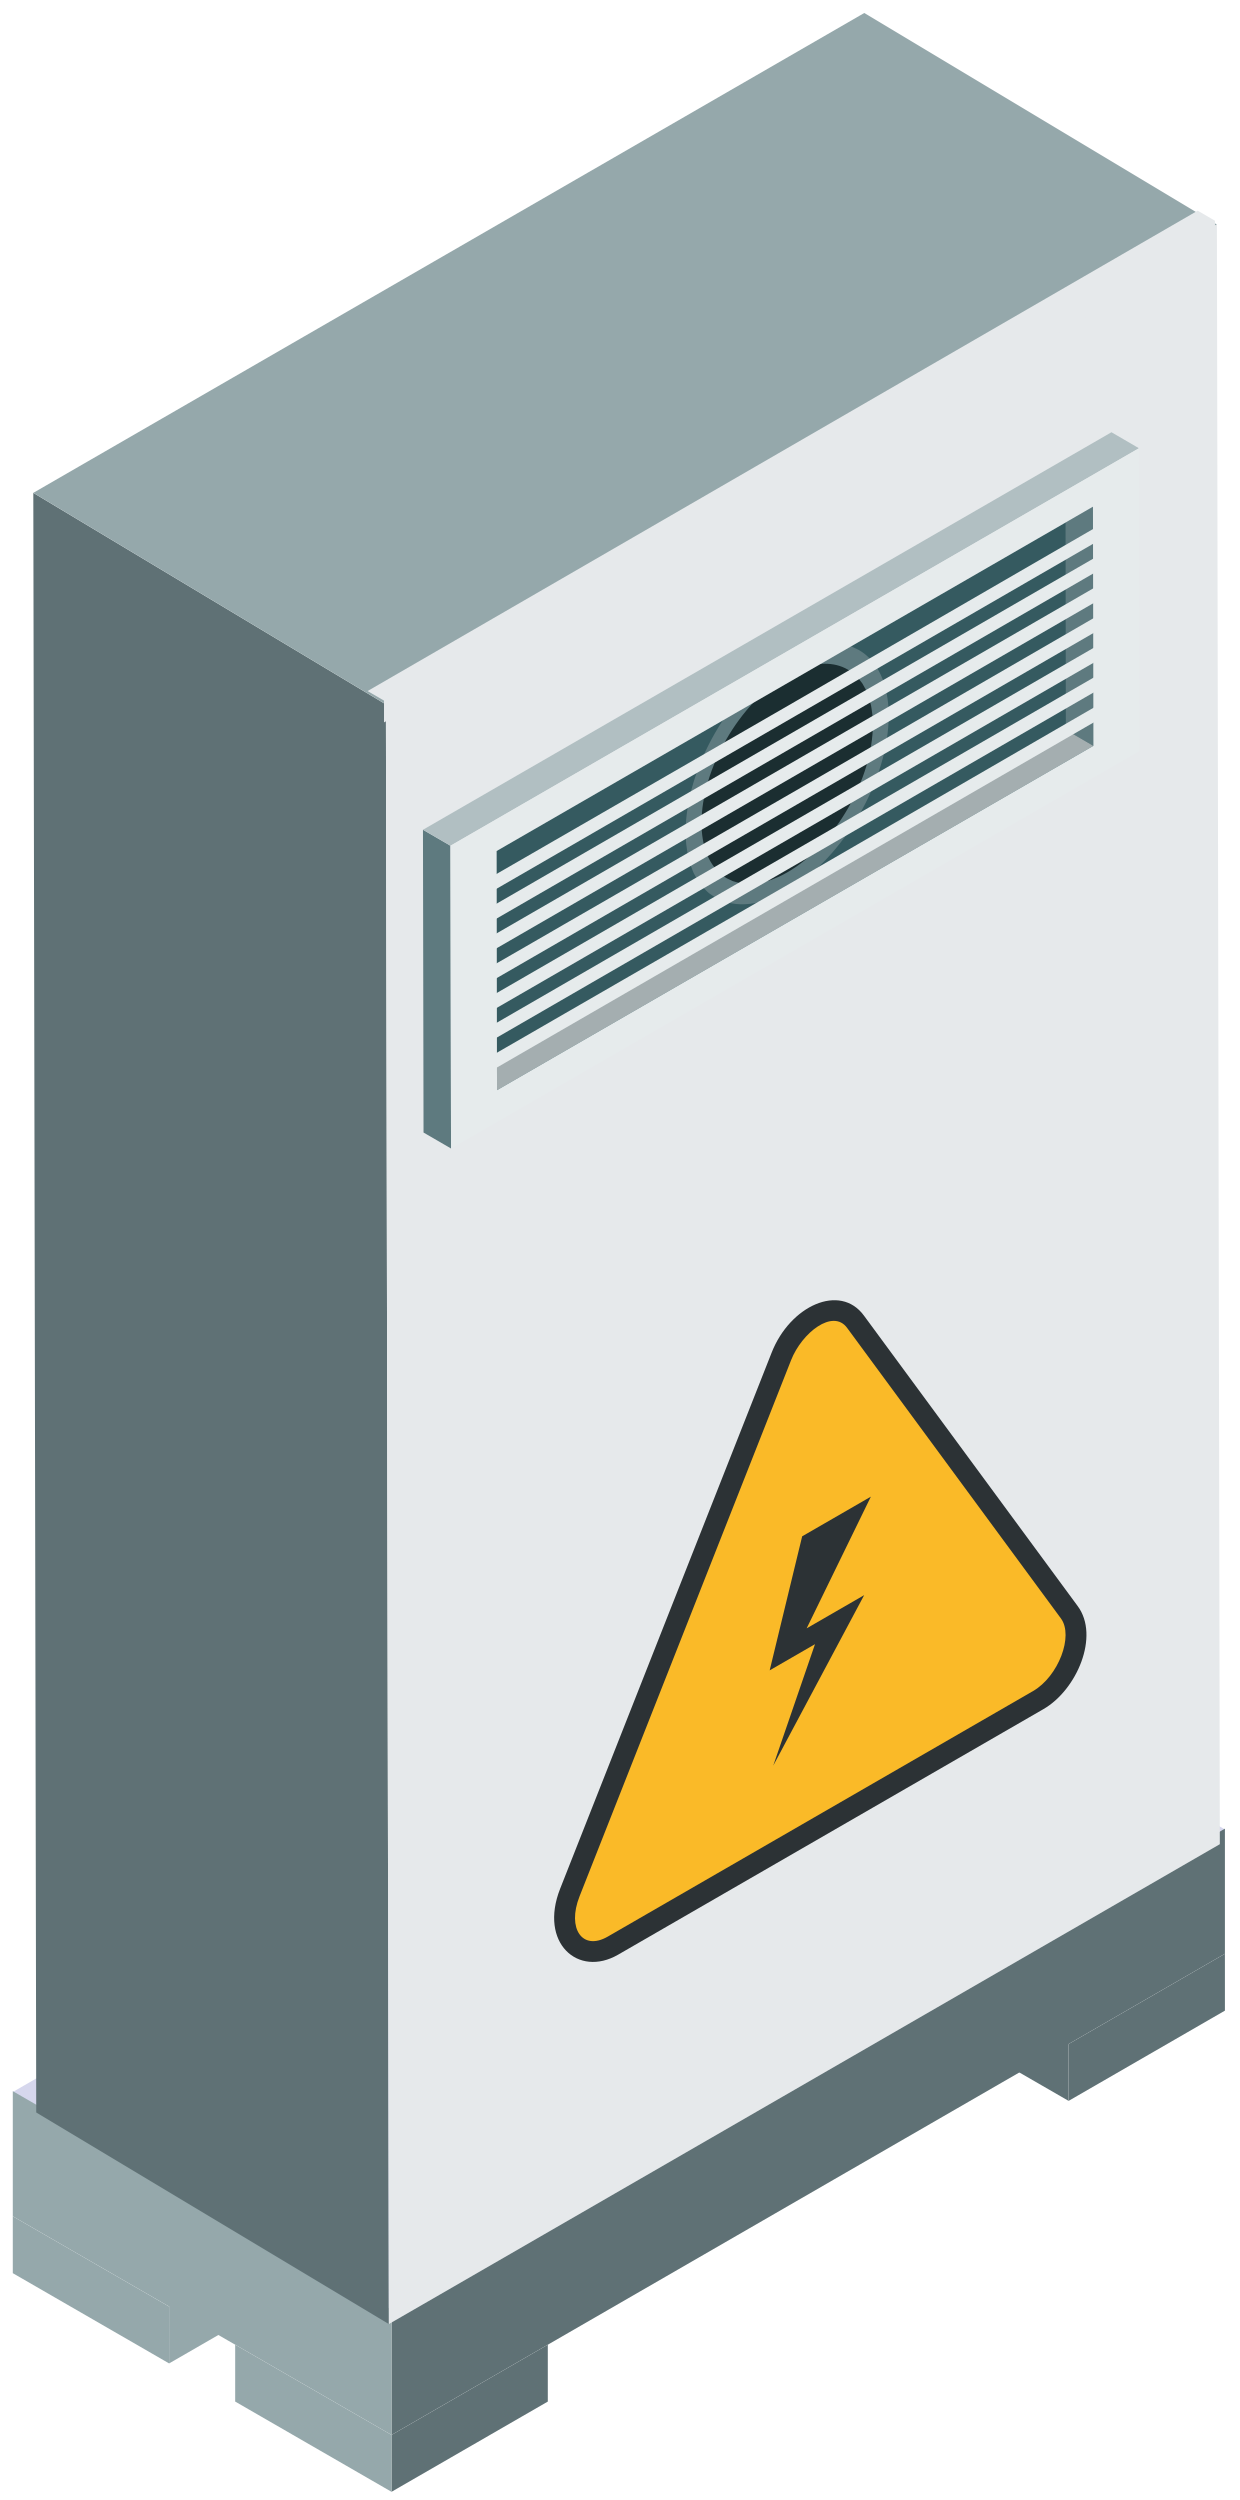
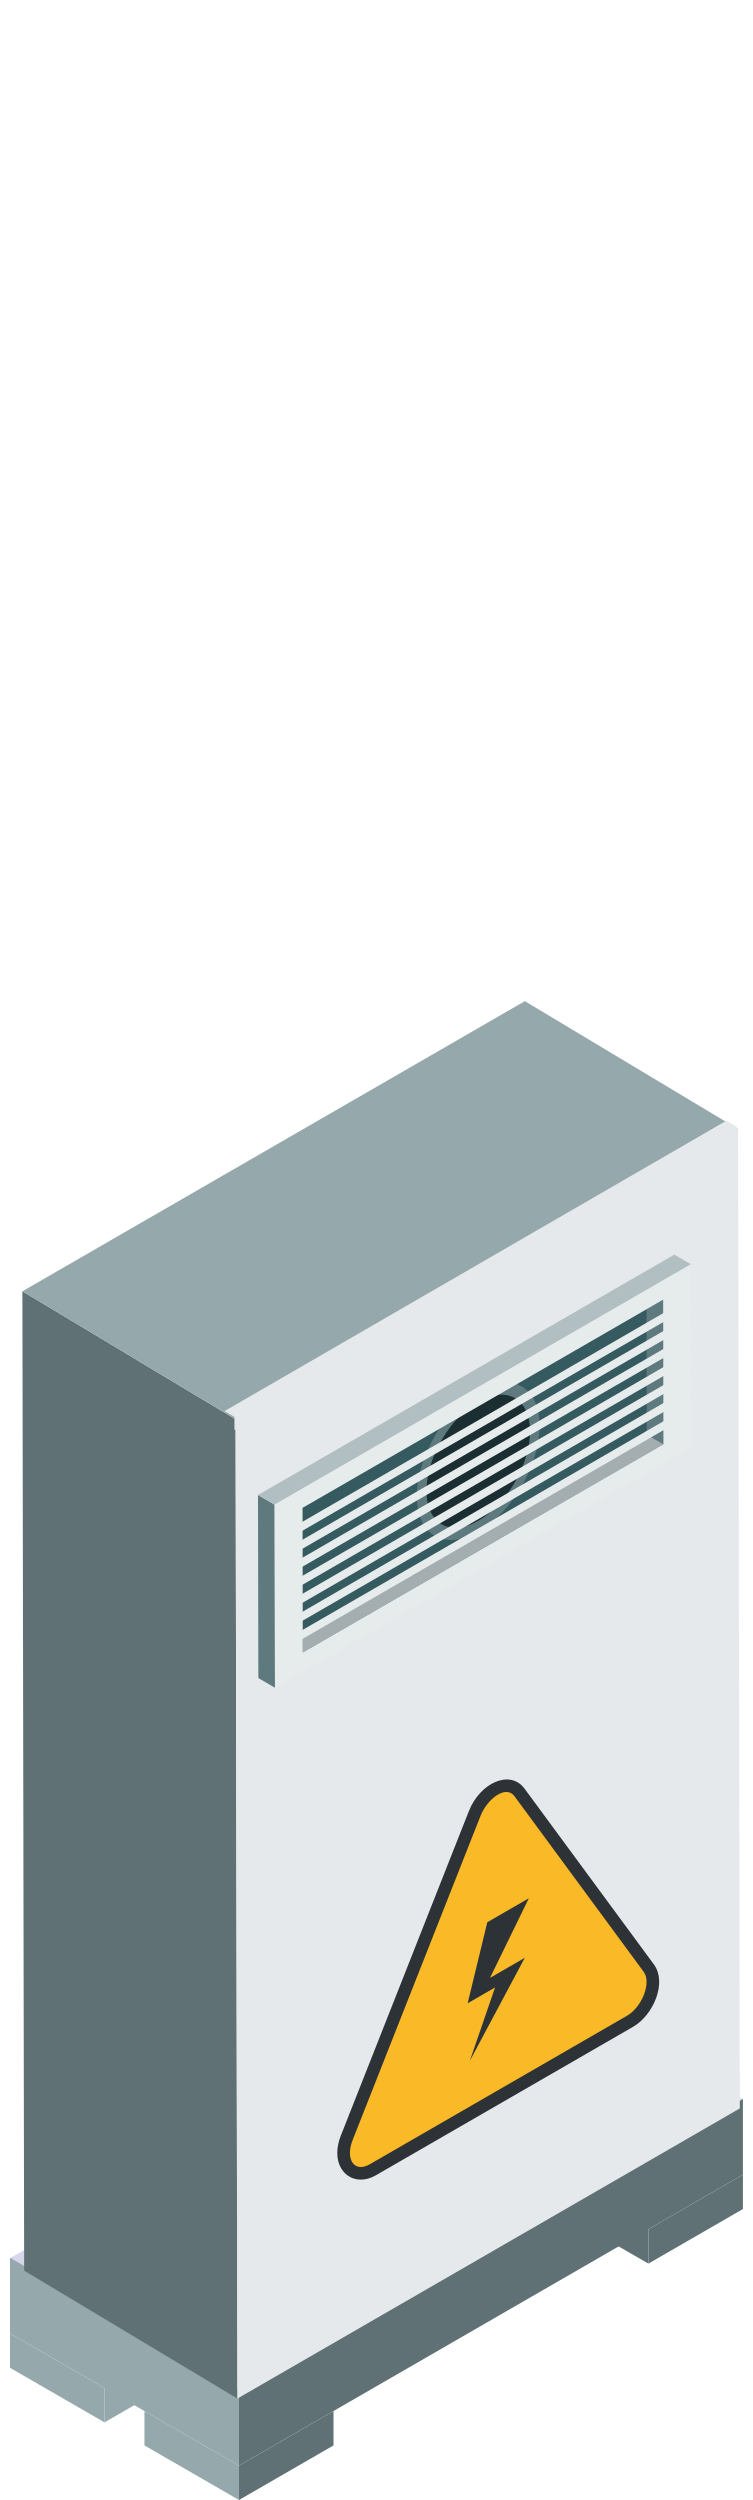
- <svg xmlns="http://www.w3.org/2000/svg" version="1.0" id="Capa_1" x="0px" y="0px" viewBox="0 0 179.918 362.801" enable-background="new 0 0 179.918 362.801" xml:space="preserve">
-   <g>
-     <g>
-       <polygon fill="#D6D7ED" points="1.857,303.591 56.812,335.319 177.758,265.49 122.804,233.762   " />
-       <g>
-         <polygon fill="#5F7175" points="155.075,304.882 132.391,291.784 132.391,283.531 155.075,296.628    " />
-         <g>
-           <polygon fill="#5F7175" points="56.814,353.359 177.76,283.531 177.76,265.372 56.814,335.2     " />
-         </g>
-         <polygon fill="#5F7175" points="155.075,304.882 177.76,291.784 177.76,283.531 155.075,296.628    " />
-         <polygon fill="#5F7175" points="56.814,361.613 79.498,348.516 79.498,340.262 56.814,353.359    " />
-       </g>
-       <g>
-         <polygon fill="#95A8AB" points="47.226,329.884 24.541,342.981 24.541,334.728 47.226,321.63    " />
-         <polygon fill="#95A8AB" points="1.857,321.63 56.814,353.359 56.814,335.2 1.857,303.471    " />
-         <polygon fill="#95A8AB" points="34.129,348.516 56.814,361.613 56.814,353.359 34.129,340.262    " />
-         <polygon fill="#95A8AB" points="1.857,329.884 24.541,342.981 24.541,334.728 1.857,321.63    " />
-       </g>
-     </g>
-     <g>
-       <g>
-         <g>
-           <g enable-background="new    ">
-             <g>
-               <polygon fill="#5F7175" points="56.428,337.269 5.257,306.563 4.833,71.523 56.002,102.227       " />
-             </g>
-             <g>
-               <polygon fill="#95A8AB" points="56.002,102.227 4.833,71.523 125.427,1.884 176.598,32.588       " />
-             </g>
-             <g>
-               <polygon fill="#E6E9EB" points="176.598,32.588 177.022,267.63 56.428,337.269 56.002,102.227       " />
-             </g>
-           </g>
-         </g>
-         <polygon fill="#E6E9EB" points="53.342,100.285 173.808,30.572 176.319,32.034 176.319,35.299 55.727,104.833 55.727,101.671         " />
-       </g>
-     </g>
-     <g>
-       <polygon fill="#355A60" points="162.149,67.353 66.247,122.724 66.318,162.048 162.219,106.68   " />
-       <g>
-         <path fill="#1B2E31" d="M100.638,120.267c0.023,8.61,6.141,12.104,13.641,7.773c7.491-4.325,13.576-14.865,13.551-23.472l0,0     c-0.023-8.618-6.147-12.1-13.64-7.775C106.69,101.123,100.613,111.648,100.638,120.267L100.638,120.267z" />
-         <path fill="#5E7A7F" d="M124.643,94.333c-0.179-0.105-0.372-0.179-0.56-0.266c-0.163-0.074-0.32-0.166-0.489-0.229     c-0.197-0.072-0.408-0.12-0.614-0.177c-0.176-0.048-0.344-0.111-0.525-0.149c-0.214-0.041-0.441-0.055-0.663-0.083     c-0.187-0.022-0.365-0.059-0.556-0.066c-0.229-0.013-0.471,0.006-0.707,0.013c-0.197,0.006-0.386-0.004-0.586,0.013     c-0.251,0.022-0.512,0.076-0.769,0.118c-0.197,0.033-0.389,0.05-0.589,0.092c-0.282,0.063-0.573,0.157-0.861,0.242     c-0.187,0.055-0.369,0.092-0.556,0.155c-0.32,0.111-0.648,0.253-0.974,0.391c-0.166,0.07-0.327,0.122-0.495,0.199     c-0.498,0.229-1,0.489-1.511,0.784c-8.14,4.7-14.714,16.086-14.689,25.436c0.002,0.581,0.03,1.14,0.082,1.68     c0.015,0.175,0.051,0.334,0.073,0.505c0.045,0.352,0.086,0.71,0.154,1.042c0.04,0.199,0.098,0.378,0.146,0.572     c0.07,0.282,0.133,0.572,0.219,0.836c0.061,0.192,0.144,0.363,0.214,0.548c0.093,0.24,0.177,0.491,0.283,0.719     c0.084,0.177,0.187,0.334,0.278,0.505c0.112,0.205,0.217,0.424,0.342,0.616c0.105,0.157,0.225,0.295,0.336,0.441     c0.133,0.177,0.258,0.367,0.402,0.526c0.121,0.135,0.26,0.249,0.389,0.376c0.151,0.148,0.296,0.306,0.458,0.437     c0.14,0.113,0.294,0.203,0.44,0.306c2.707,1.894,6.614,1.821,10.969-0.69c8.135-4.698,14.708-16.086,14.683-25.434     C128.953,99.131,127.301,95.864,124.643,94.333z M114.278,126.581c-0.43,0.249-0.855,0.467-1.274,0.662     c-0.133,0.061-0.263,0.101-0.394,0.159c-0.284,0.118-0.567,0.242-0.843,0.336c-0.156,0.053-0.307,0.083-0.461,0.131     c-0.246,0.07-0.495,0.151-0.735,0.201c-0.166,0.039-0.322,0.052-0.485,0.079c-0.221,0.035-0.446,0.081-0.661,0.1     c-0.166,0.015-0.324,0.004-0.486,0.011c-0.203,0.006-0.407,0.02-0.605,0.011c-0.158-0.006-0.309-0.039-0.463-0.059     c-0.19-0.02-0.383-0.03-0.566-0.07c-0.15-0.031-0.291-0.081-0.437-0.122c-0.176-0.05-0.356-0.089-0.524-0.151     c-0.143-0.057-0.274-0.129-0.412-0.194c-0.159-0.072-0.323-0.138-0.475-0.225c-0.389-0.225-0.743-0.507-1.079-0.817     c-1.599-1.483-2.565-3.916-2.574-7.159c-0.023-7.88,5.534-17.505,12.391-21.463c2.864-1.653,5.504-2.044,7.614-1.38     c0.59,0.184,1.135,0.456,1.633,0.802c0.124,0.087,0.255,0.164,0.373,0.262c0.135,0.109,0.257,0.242,0.384,0.365     c0.11,0.105,0.227,0.203,0.332,0.321c0.121,0.138,0.228,0.295,0.341,0.446c0.093,0.124,0.194,0.238,0.283,0.369     c0.106,0.166,0.198,0.352,0.294,0.531c0.076,0.14,0.162,0.269,0.231,0.417c0.091,0.192,0.164,0.406,0.243,0.614     c0.058,0.153,0.125,0.295,0.176,0.452c0.074,0.225,0.128,0.474,0.187,0.714c0.039,0.159,0.091,0.306,0.123,0.474     c0.057,0.282,0.092,0.588,0.131,0.887c0.017,0.142,0.047,0.273,0.061,0.417c0.042,0.452,0.066,0.928,0.068,1.417     C126.692,112.992,121.129,122.628,114.278,126.581z" />
-       </g>
-       <g>
-         <polygon fill="#5E7A7F" points="154.633,75.834 154.677,105.917 158.668,108.239 158.61,73.536    " />
-         <polygon fill="#A4AEB0" points="72.117,153.585 72.13,158.202 158.668,108.239 154.677,105.917    " />
-         <polygon fill="#5E7A7F" points="61.38,120.415 61.463,164.355 65.454,166.672 65.371,122.735    " />
-         <polygon fill="#B1BFC2" points="165.285,65.051 161.295,62.727 61.38,120.415 65.371,122.735    " />
-         <path fill="#E6EBEC" d="M165.285,65.051l-99.914,57.684l0.083,43.937l99.914-57.684L165.285,65.051z M72.13,158.202l-0.013-4.617     l-0.044-30.086l82.56-47.665l3.977-2.298l0.058,34.703L72.13,158.202z" />
-       </g>
-       <g>
-         <polygon fill="#E6EBEC" points="159.205,78.588 159.199,76.439 115.64,101.667 115.64,101.667 113.761,102.755 113.761,102.755      111.892,103.832 111.892,103.832 110.012,104.919 110.012,104.919 108.133,106 108.133,106 107.254,106.509 104.385,108.165      104.385,108.165 102.504,109.25 102.504,109.25 100.625,110.338 100.625,110.338 98.757,111.417 98.757,111.417 96.861,112.509      94.997,113.586 94.997,113.586 93.084,114.691 91.249,115.75 91.249,115.75 89.369,116.835 89.369,116.835 87.49,117.921      87.49,117.919 85.622,119 85.622,119 84.145,119.852 81.861,121.171 81.861,121.171 80.415,122.003 77.256,123.829      76.234,124.419 76.234,124.419 71.762,126.998 71.769,129.001 71.769,129.147    " />
-         <polygon fill="#E6EBEC" points="71.781,133.467 159.217,82.903 159.212,80.746 71.775,131.307    " />
-         <polygon fill="#E6EBEC" points="159.224,85.053 71.787,135.614 71.792,137.772 159.229,87.213    " />
-       </g>
-       <g>
-         <polygon fill="#E6EBEC" points="159.205,91.563 159.199,89.417 115.64,114.645 115.64,114.645 113.761,115.728 113.761,115.728      111.892,116.807 111.892,116.807 110.012,117.893 110.012,117.893 108.133,118.978 108.133,118.978 107.254,119.487      104.385,121.143 104.385,121.143 102.504,122.226 102.504,122.226 100.625,123.314 100.625,123.314 98.757,124.39 98.757,124.39      96.861,125.487 94.997,126.563 94.997,126.563 93.084,127.666 91.249,128.726 91.249,128.726 89.369,129.811 89.369,129.811      87.49,130.899 87.49,130.897 85.622,131.975 85.622,131.975 84.145,132.827 81.861,134.144 81.861,134.144 80.415,134.981      77.256,136.807 76.234,137.397 76.234,137.397 71.762,139.976 71.769,141.976 71.769,142.123    " />
-         <polygon fill="#E6EBEC" points="71.781,146.445 159.217,95.881 159.212,93.723 71.775,144.283    " />
-         <polygon fill="#E6EBEC" points="159.224,98.028 71.787,148.59 71.792,150.75 159.229,100.189    " />
-       </g>
-       <g>
-         <polygon fill="#E6EBEC" points="159.205,104.557 159.199,102.412 115.64,127.64 115.64,127.64 113.761,128.723 113.761,128.723      111.892,129.803 111.892,129.803 110.012,130.888 110.012,130.888 108.133,131.975 108.133,131.975 107.254,132.482      104.385,134.138 104.385,134.138 102.504,135.221 102.504,135.221 100.625,136.307 100.625,136.307 98.757,137.386      98.757,137.386 96.861,138.482 94.997,139.559 94.997,139.559 93.084,140.662 91.249,141.721 91.249,141.721 89.369,142.806      89.369,142.806 87.49,143.894 87.49,143.892 85.622,144.971 85.622,144.971 84.145,145.823 81.861,147.14 81.861,147.14      80.415,147.976 77.256,149.802 76.234,150.392 76.234,150.392 71.762,152.971 71.769,154.972 71.769,155.118    " />
-       </g>
-     </g>
-     <g>
-       <g>
-         <g>
-           <path fill="#2C3235" d="M81.286,274.096l30.7-77.814c2.678-6.798,9.91-10.099,13.38-5.373l31.03,42.168      c3.22,4.354-0.136,12.158-4.96,14.944l-61.734,35.642C83.881,287.027,78.197,281.937,81.286,274.096z" />
-         </g>
-         <g>
-           <path fill="#FABA28" d="M122.929,192.699l31.033,42.171c1.878,2.542-0.382,8.422-4.038,10.533l-61.732,35.641      c-3.656,2.111-5.942-1.144-4.091-5.839l30.699-77.812C116.377,193.387,120.871,189.895,122.929,192.699z" />
-         </g>
-       </g>
-       <g>
-         <polygon fill="#2C3235" points="126.382,217.194 117.062,236.305 125.408,231.487 112.214,256.229 118.273,238.604      111.696,242.401 116.411,222.951    " />
-       </g>
-     </g>
+ <svg xmlns="http://www.w3.org/2000/svg" id="Capa_1" data-name="Capa 1" viewBox="0 0 180.696 600">
+   <defs>
+     <style>.cls-1{fill:#d6d7ed;}.cls-2{fill:#5f7175;}.cls-3{fill:#95a8ab;}.cls-4{isolation:isolate;}.cls-5{fill:#e6e9eb;}.cls-6{fill:#355a60;}.cls-7{fill:#1b2e31;}.cls-8{fill:#5e7a7f;}.cls-9{fill:#a4aeb0;}.cls-10{fill:#b1bfc2;}.cls-11{fill:#e6ebec;}.cls-12{fill:#2c3235;}.cls-13{fill:#faba28;}</style>
+   </defs>
+   <polygon class="cls-1" points="2.396 541.977 57.352 573.706 178.298 503.877 123.343 472.149 2.396 541.977" />
+   <polygon class="cls-2" points="155.615 543.268 132.93 530.171 132.93 521.918 155.615 535.015 155.615 543.268" />
+   <polygon class="cls-2" points="57.353 591.746 178.3 521.918 178.3 503.759 57.353 573.587 57.353 591.746" />
+   <polygon class="cls-2" points="155.615 543.268 178.3 530.171 178.3 521.918 155.615 535.015 155.615 543.268" />
+   <polygon class="cls-2" points="57.353 600 80.038 586.903 80.038 578.649 57.353 591.746 57.353 600" />
+   <polygon class="cls-3" points="47.766 568.271 25.081 581.368 25.081 573.114 47.766 560.017 47.766 568.271" />
+   <polygon class="cls-3" points="2.396 560.017 57.353 591.746 57.353 573.587 2.396 541.858 2.396 560.017" />
+   <polygon class="cls-3" points="34.669 586.903 57.353 600 57.353 591.746 34.669 578.649 34.669 586.903" />
+   <polygon class="cls-3" points="2.396 568.271 25.081 581.368 25.081 573.114 2.396 560.017 2.396 568.271" />
+   <g class="cls-4">
+     <polygon class="cls-2" points="56.968 575.656 5.797 544.95 5.373 309.91 56.542 340.614 56.968 575.656" />
+     <polygon class="cls-3" points="56.542 340.614 5.373 309.91 125.967 240.271 177.138 270.975 56.542 340.614" />
+     <polygon class="cls-5" points="177.138 270.975 177.562 506.017 56.968 575.656 56.542 340.614 177.138 270.975" />
  </g>
+   <polygon class="cls-5" points="53.881 338.672 174.347 268.959 176.859 270.421 176.859 273.685 56.267 343.22 56.267 340.057 53.881 338.672" />
+   <polygon class="cls-6" points="162.689 305.74 66.787 361.111 66.858 400.435 162.759 345.066 162.689 305.74" />
+   <path class="cls-7" d="M101.177,358.654c.023,8.609,6.141,12.1,13.641,7.773s13.576-14.865,13.551-23.473h0c-.023-8.618-6.147-12.1-13.639-7.775s-13.578,14.856-13.553,23.475Z" />
+   <path class="cls-8" d="M125.183,332.72c-.179-.105-.373-.179-.561-.267-.162-.074-.32-.166-.489-.229-.2-.072-.408-.12-.614-.177-.175-.048-.344-.111-.525-.148-.214-.042-.441-.055-.663-.083-.186-.022-.364-.059-.556-.066-.229-.013-.47.007-.706.013-.2.007-.387,0-.587.013-.251.022-.512.077-.768.118-.2.033-.389.05-.589.092-.282.063-.573.157-.861.242-.186.055-.369.092-.555.155-.32.112-.648.254-.975.391-.165.07-.327.123-.494.2-.5.229-1,.489-1.511.784-8.141,4.7-14.715,16.086-14.69,25.436,0,.581.03,1.14.082,1.68.016.174.052.334.073.5.045.352.087.71.155,1.042.04.2.1.378.146.572.07.282.133.572.218.837.061.192.144.362.214.548.093.24.177.491.283.719.084.176.187.334.278.5.113.2.218.424.342.616.105.157.225.3.337.441.133.177.257.367.4.527.121.135.26.248.388.375.151.149.3.306.458.437.14.113.294.2.44.306,2.707,1.893,6.615,1.821,10.97-.69,8.134-4.7,14.707-16.086,14.682-25.434C129.493,337.518,127.841,334.251,125.183,332.72Zm-10.365,32.248c-.43.249-.855.467-1.274.661-.134.062-.264.1-.395.16-.283.118-.566.242-.843.336-.156.053-.306.083-.461.131-.245.07-.494.151-.734.2-.166.04-.323.053-.485.079-.221.035-.446.081-.661.1-.166.016-.324,0-.486.011-.2.007-.407.02-.605.011-.158-.006-.309-.039-.463-.059a5,5,0,0,1-.566-.07c-.149-.03-.291-.08-.436-.122-.176-.05-.357-.089-.525-.151-.143-.056-.274-.128-.411-.194-.16-.072-.324-.138-.475-.225a6.139,6.139,0,0,1-1.079-.817c-1.6-1.483-2.565-3.916-2.574-7.159-.023-7.88,5.534-17.506,12.391-21.463,2.864-1.653,5.5-2.044,7.614-1.381a6.01,6.01,0,0,1,1.633.8c.124.087.255.164.373.262.135.109.257.242.384.365.111.1.228.2.332.321.122.138.229.3.341.446.093.124.194.237.283.369.106.165.2.351.294.53.076.14.161.269.23.418.091.192.164.406.244.613.057.153.124.3.176.452.074.225.127.474.186.714.039.16.091.306.123.475.057.281.092.587.132.886.017.142.047.273.061.417.042.452.066.929.067,1.418C127.231,351.379,121.668,361.015,114.818,364.968Z" />
+   <polygon class="cls-8" points="155.172 314.221 155.217 344.304 159.207 346.626 159.15 311.923 155.172 314.221" />
+   <polygon class="cls-9" points="72.656 391.972 72.67 396.589 159.207 346.626 155.217 344.304 72.656 391.972" />
+   <polygon class="cls-8" points="61.92 358.802 62.003 402.742 65.994 405.059 65.911 361.122 61.92 358.802" />
+   <polygon class="cls-10" points="165.825 303.438 161.835 301.114 61.92 358.802 65.911 361.122 165.825 303.438" />
+   <path class="cls-11" d="M165.825,303.438,65.911,361.122l.083,43.937,99.914-57.684ZM72.67,396.589l-.014-4.617-.043-30.086,82.559-47.665,3.978-2.3.057,34.7Z" />
+   <polygon class="cls-11" points="159.745 316.975 159.738 314.826 116.18 340.054 116.18 340.054 114.301 341.142 114.301 341.142 112.432 342.218 112.432 342.218 110.551 343.306 110.551 343.306 108.673 344.387 108.673 344.387 107.794 344.896 104.924 346.552 104.924 346.552 103.044 347.637 103.044 347.637 101.164 348.725 101.164 348.725 99.297 349.804 99.297 349.804 97.401 350.896 95.537 351.973 95.537 351.973 93.624 353.078 91.789 354.137 91.789 354.137 89.909 355.222 89.909 355.222 88.029 356.308 88.029 356.306 86.162 357.387 86.162 357.387 84.684 358.239 82.401 359.558 82.401 359.558 80.955 360.39 77.796 362.216 76.774 362.805 76.774 362.805 72.302 365.385 72.308 367.388 72.308 367.534 159.745 316.975" />
+   <polygon class="cls-11" points="72.321 371.854 159.757 321.29 159.751 319.133 72.315 369.694 72.321 371.854" />
+   <polygon class="cls-11" points="159.763 323.44 72.327 374.001 72.332 376.159 159.769 325.6 159.763 323.44" />
+   <polygon class="cls-11" points="159.745 329.95 159.738 327.804 116.18 353.032 116.18 353.032 114.301 354.115 114.301 354.115 112.432 355.194 112.432 355.194 110.551 356.28 110.551 356.28 108.673 357.365 108.673 357.365 107.794 357.874 104.924 359.529 104.924 359.529 103.044 360.613 103.044 360.613 101.164 361.7 101.164 361.7 99.297 362.777 99.297 362.777 97.401 363.874 95.537 364.95 95.537 364.95 93.624 366.053 91.789 367.113 91.789 367.113 89.909 368.198 89.909 368.198 88.029 369.286 88.029 369.283 86.162 370.362 86.162 370.362 84.684 371.214 82.401 372.531 82.401 372.531 80.955 373.368 77.796 375.194 76.774 375.783 76.774 375.783 72.302 378.363 72.308 380.363 72.308 380.51 159.745 329.95" />
+   <polygon class="cls-11" points="72.321 384.832 159.757 334.268 159.751 332.11 72.315 382.67 72.321 384.832" />
+   <polygon class="cls-11" points="159.763 336.415 72.327 386.977 72.332 389.137 159.769 338.575 159.763 336.415" />
+   <polygon class="cls-11" points="159.745 342.944 159.738 340.799 116.18 366.027 116.18 366.027 114.301 367.11 114.301 367.11 112.432 368.189 112.432 368.189 110.551 369.275 110.551 369.275 108.673 370.362 108.673 370.362 107.794 370.869 104.924 372.525 104.924 372.525 103.044 373.608 103.044 373.608 101.164 374.694 101.164 374.694 99.297 375.772 99.297 375.772 97.401 376.869 95.537 377.946 95.537 377.946 93.624 379.049 91.789 380.108 91.789 380.108 89.909 381.193 89.909 381.193 88.029 382.281 88.029 382.279 86.162 383.358 86.162 383.358 84.684 384.21 82.401 385.527 82.401 385.527 80.955 386.363 77.796 388.189 76.774 388.779 76.774 388.779 72.302 391.358 72.308 393.359 72.308 393.505 159.745 342.944" />
+   <path class="cls-12" d="M81.826,512.483l30.7-77.814c2.678-6.8,9.91-10.1,13.381-5.372l31.029,42.167c3.22,4.355-.136,12.158-4.959,14.944L90.243,522.049C84.42,525.414,78.736,520.324,81.826,512.483Z" />
+   <path class="cls-13" d="M123.469,431.086,154.5,473.257c1.879,2.542-.382,8.422-4.038,10.533L88.731,519.431c-3.656,2.111-5.942-1.145-4.091-5.84l30.7-77.812C116.917,431.774,121.411,428.282,123.469,431.086Z" />
+   <polygon class="cls-12" points="126.922 455.581 117.602 474.692 125.948 469.874 112.754 494.616 118.812 476.991 112.235 480.788 116.951 461.338 126.922 455.581" />
</svg>
